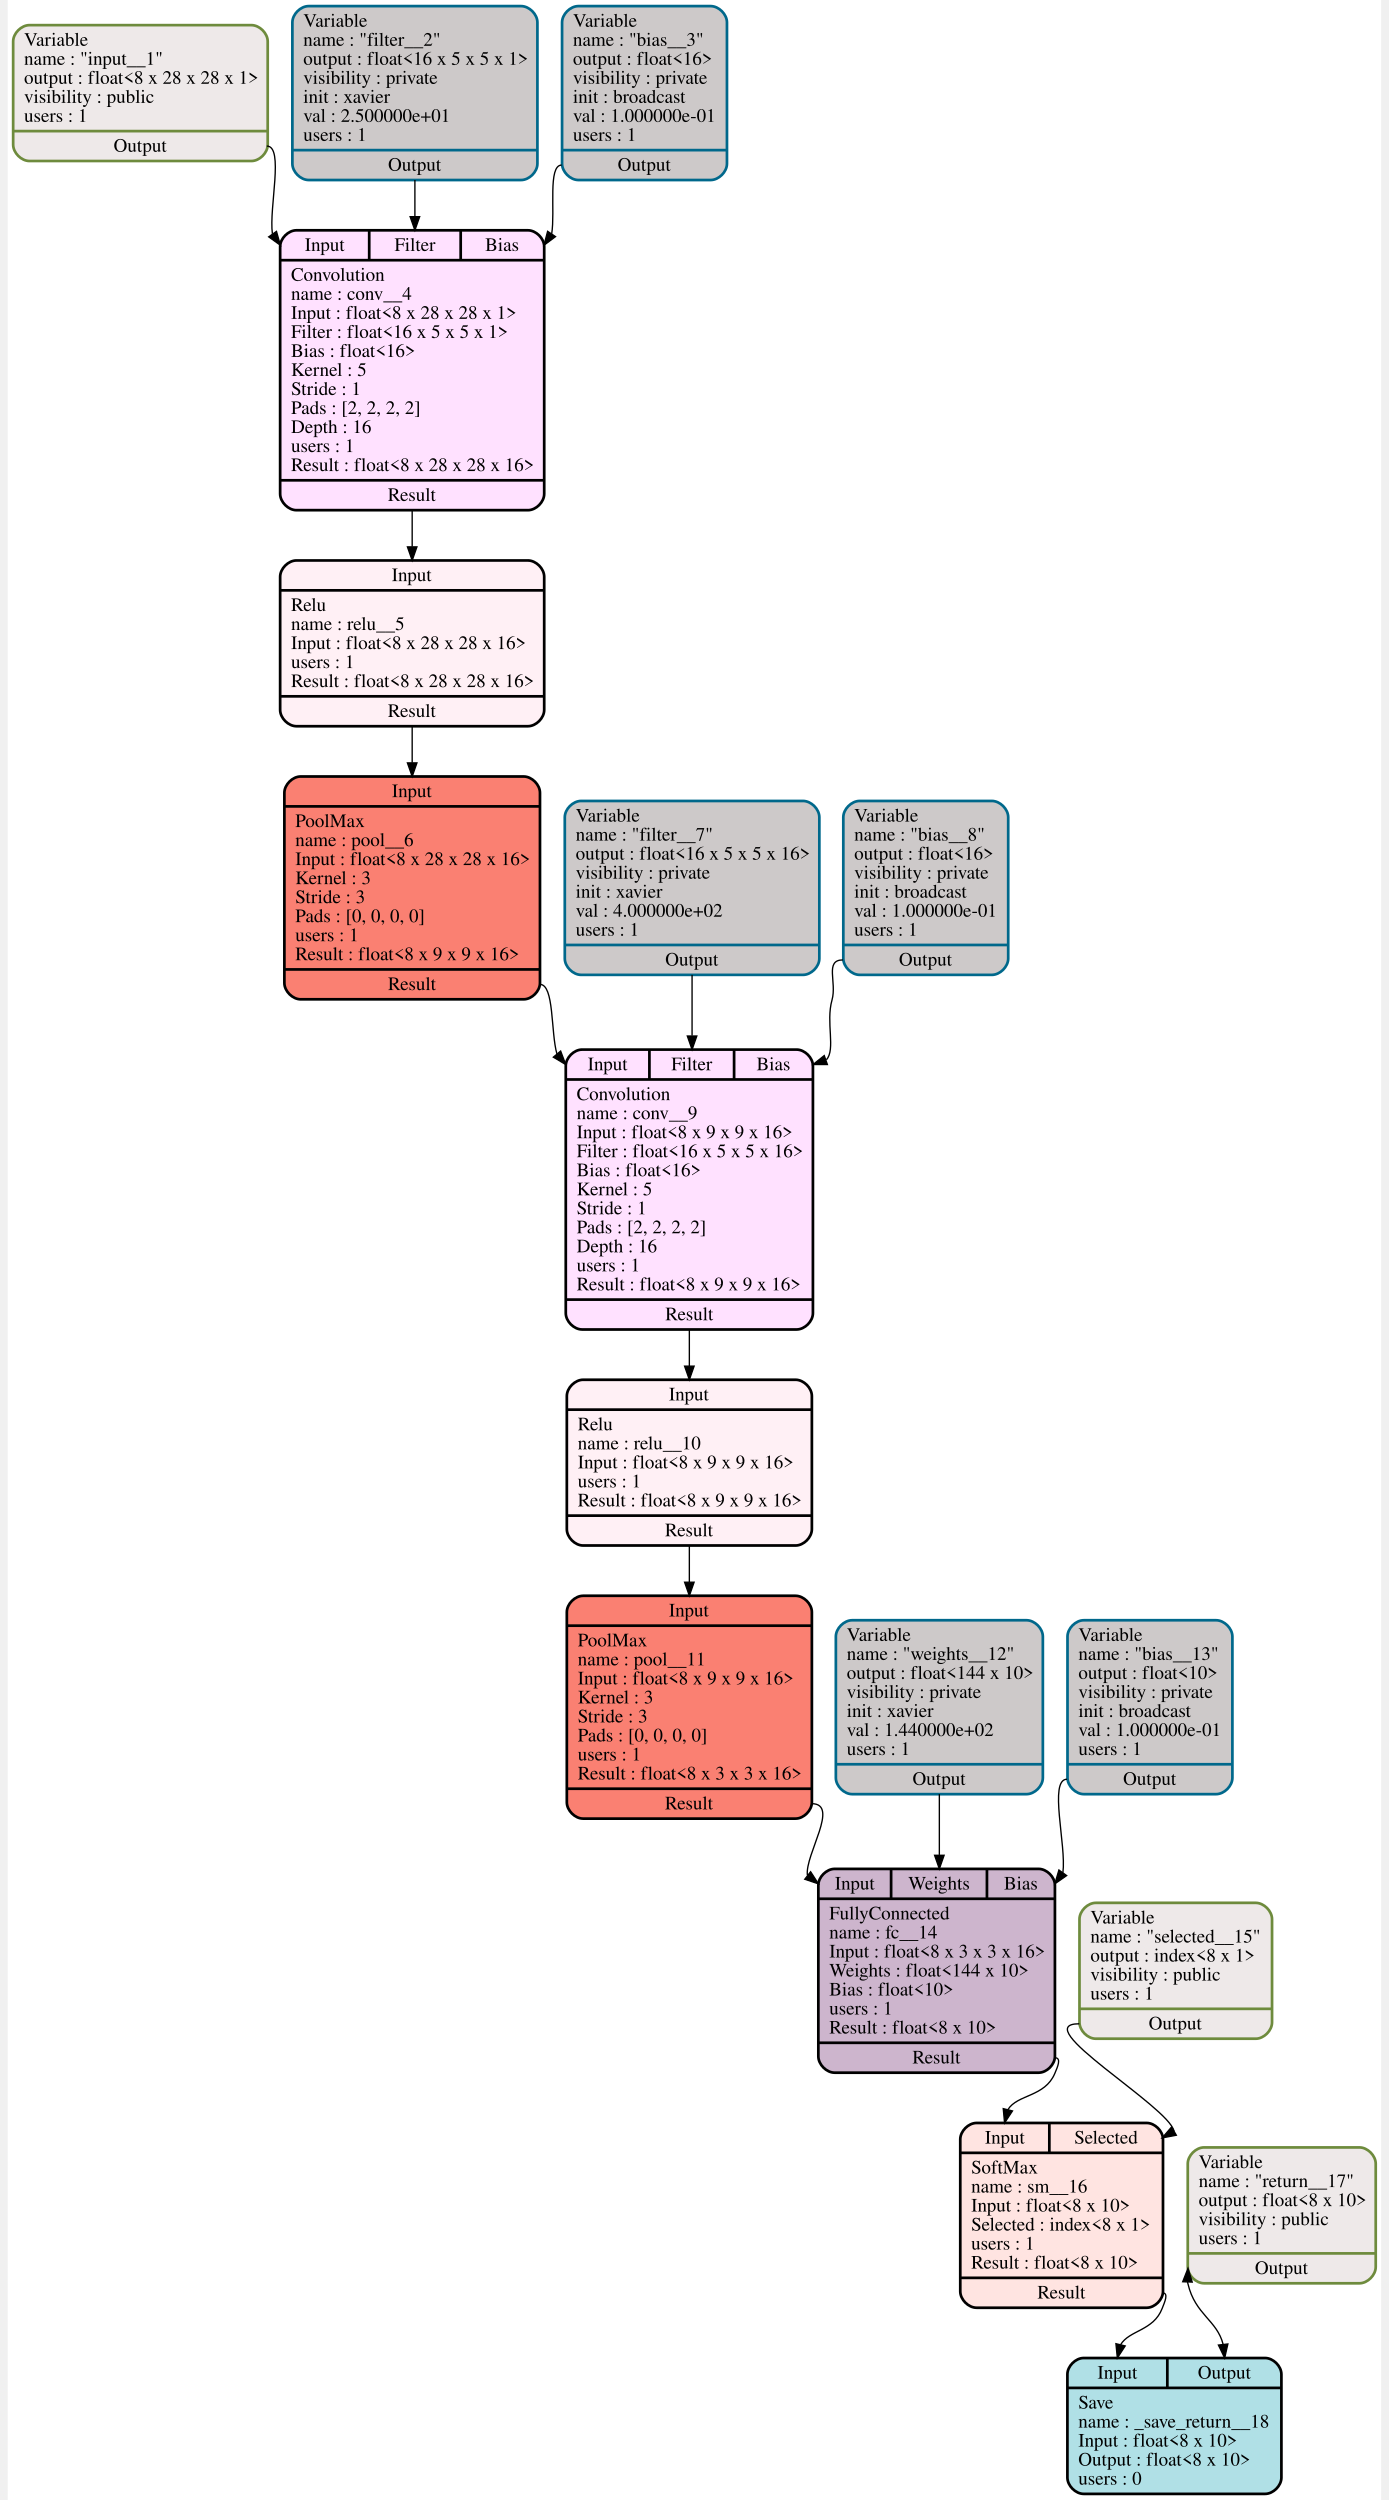
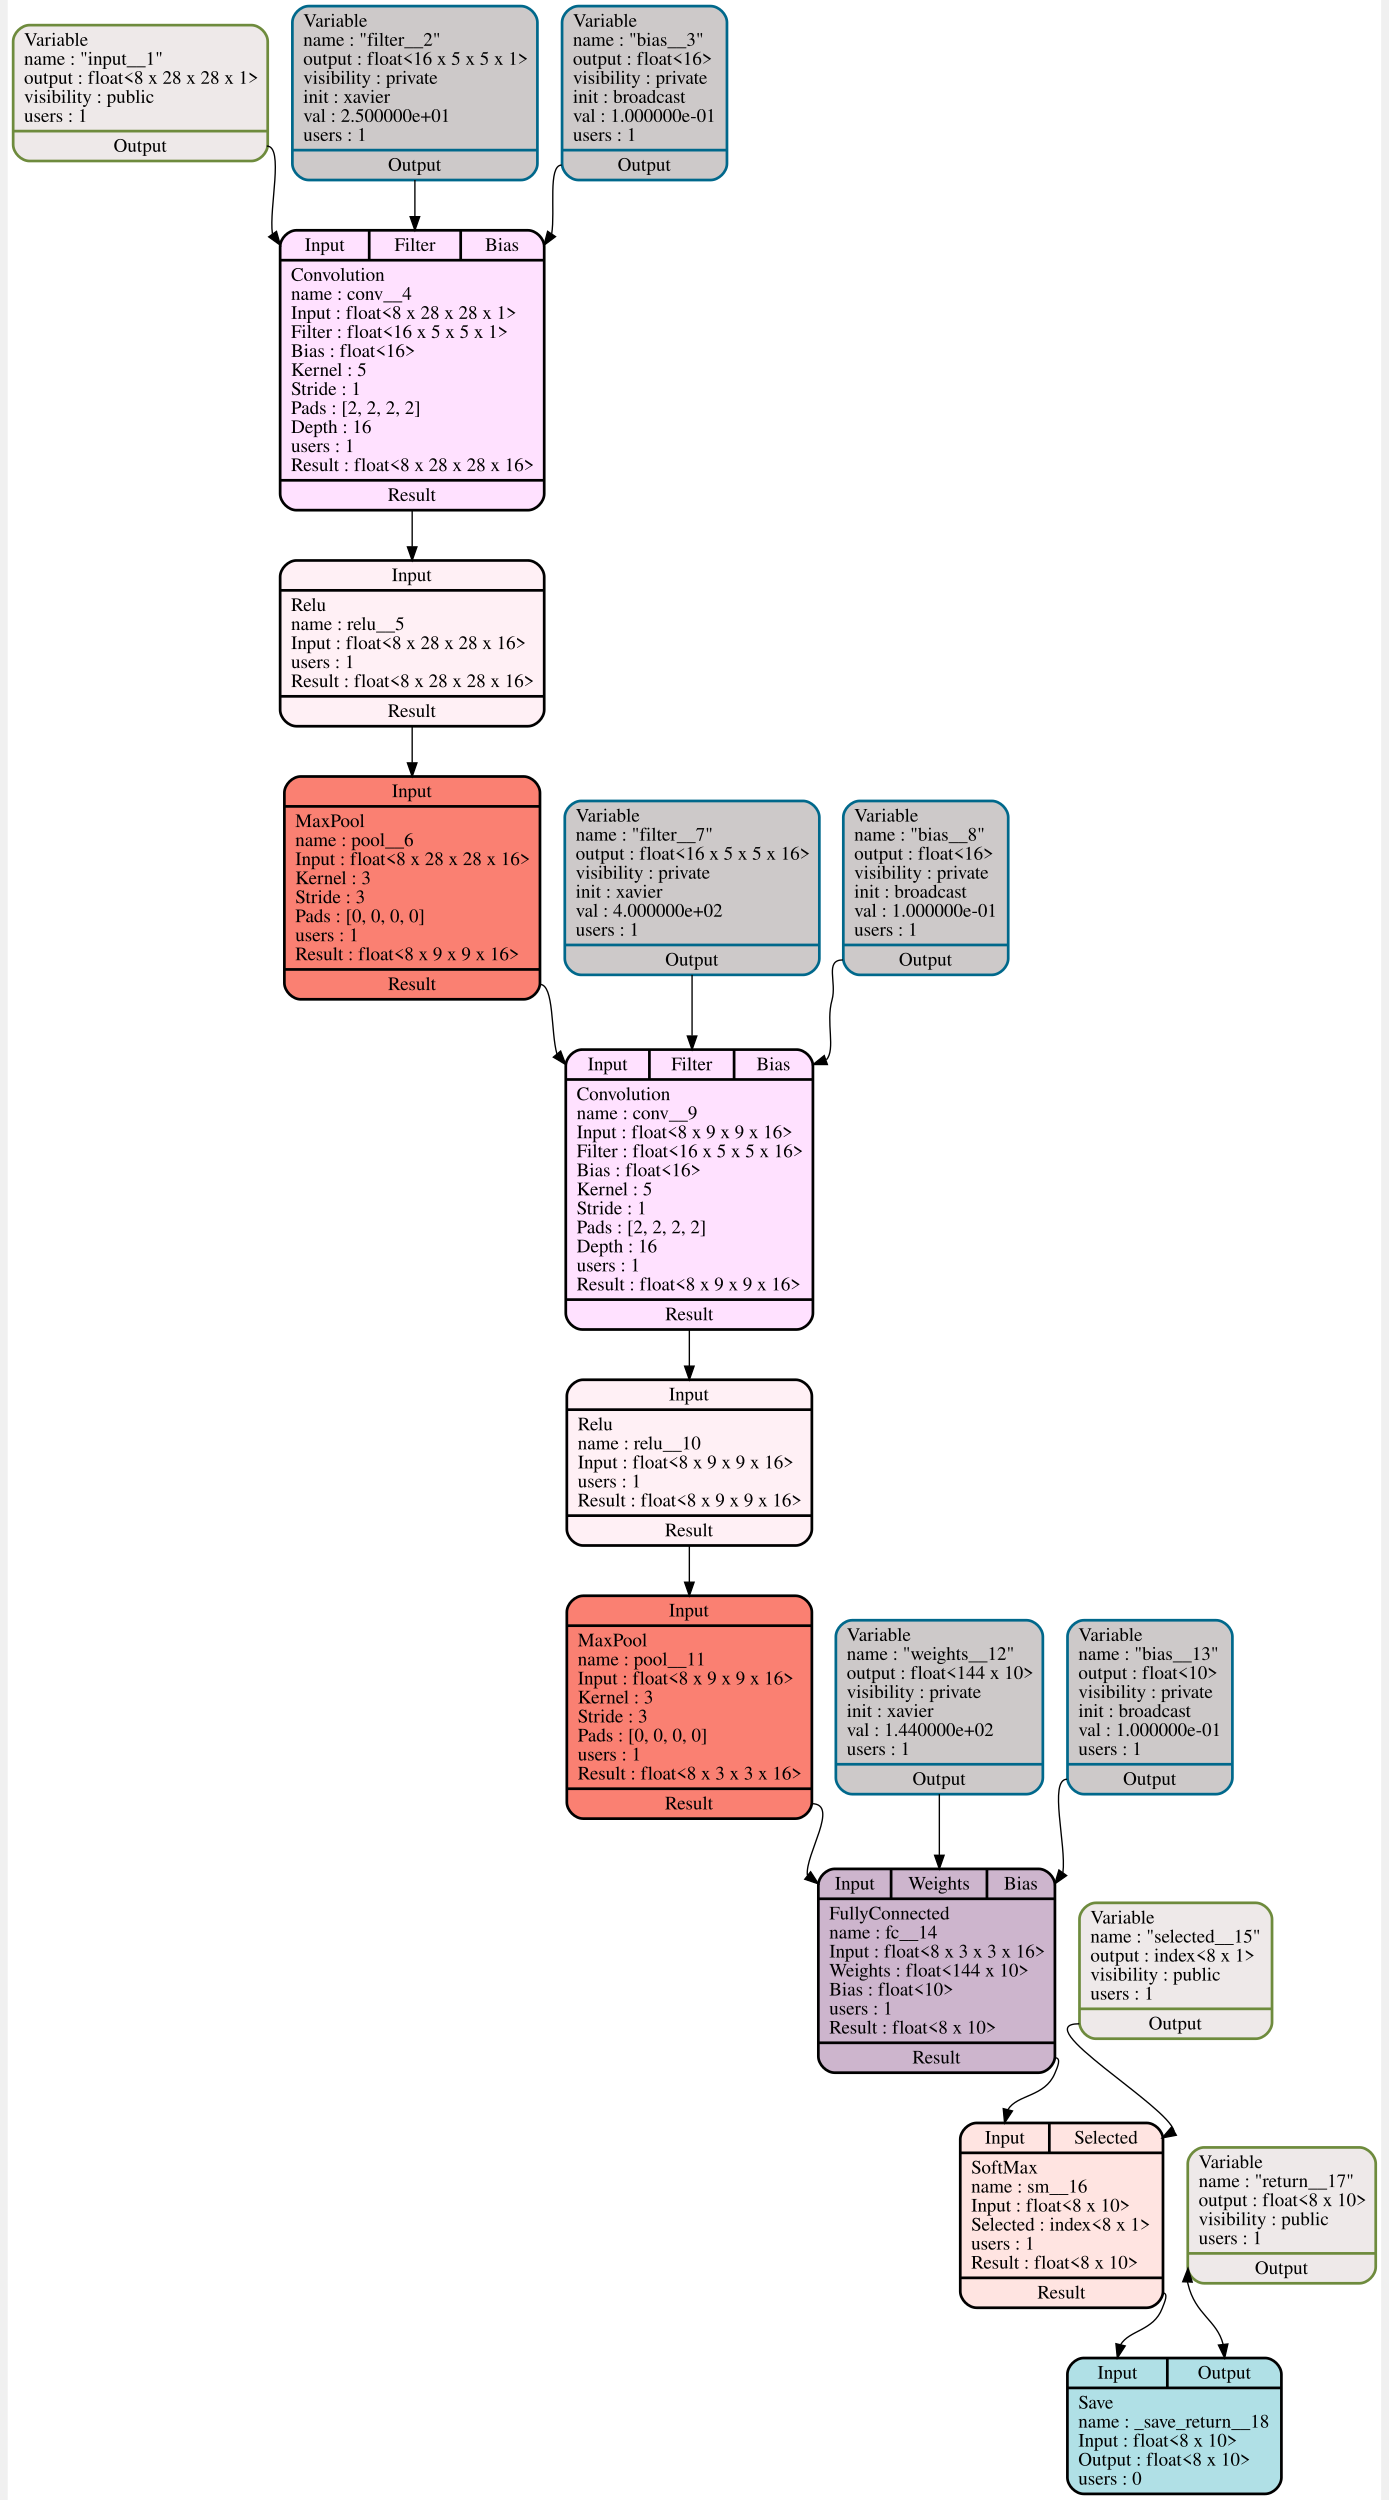
<svg xmlns="http://www.w3.org/2000/svg" width="500pt" height="900pt" viewBox="0.00 0.00 1010.85 1840.00">
  <g id="graph0" class="graph" transform="scale(1 1) rotate(0) translate(4 1836)">
    <polygon fill="#ffffff" stroke="transparent" points="-4,4 -4,-1836 1006.85,-1836 1006.85,4 -4,4" />
    <g id="node1" class="node">
      <path fill="#cdc9c9" stroke="#00688b" stroke-width="2" d="M787.99,-515.5C787.99,-515.5 885.359,-515.5 885.359,-515.5 891.359,-515.5 897.359,-521.5 897.359,-527.5 897.359,-527.5 897.359,-631.5 897.359,-631.5 897.359,-637.5 891.359,-643.5 885.359,-643.5 885.359,-643.5 787.99,-643.5 787.99,-643.5 781.99,-643.5 775.99,-637.5 775.99,-631.5 775.99,-631.5 775.99,-527.5 775.99,-527.5 775.99,-521.5 781.99,-515.5 787.99,-515.5" />
      <text text-anchor="start" x="783.99" y="-628.3" font-family="Times,serif" font-size="14.00" fill="#000000">Variable</text>
      <text text-anchor="start" x="783.99" y="-614.3" font-family="Times,serif" font-size="14.00" fill="#000000">name : "bias__13"</text>
      <text text-anchor="start" x="783.99" y="-600.3" font-family="Times,serif" font-size="14.00" fill="#000000">output : float&lt;10&gt;</text>
      <text text-anchor="start" x="783.99" y="-586.3" font-family="Times,serif" font-size="14.00" fill="#000000">visibility : private</text>
      <text text-anchor="start" x="783.99" y="-572.3" font-family="Times,serif" font-size="14.00" fill="#000000">init : broadcast</text>
      <text text-anchor="start" x="783.99" y="-558.3" font-family="Times,serif" font-size="14.00" fill="#000000">val : 1.000000e-01</text>
      <text text-anchor="start" x="783.99" y="-544.3" font-family="Times,serif" font-size="14.00" fill="#000000">users : 1</text>
      <polyline fill="none" stroke="#00688b" stroke-width="2" points="775.99,-537.5 897.359,-537.5 " />
      <text text-anchor="middle" x="836.435" y="-522.3" font-family="Times,serif" font-size="14.00" fill="#000000">Output</text>
    </g>
    <g id="node4" class="node">
      <path fill="#cdb5cd" stroke="#000000" stroke-width="2" d="M604.614,-310.5C604.614,-310.5 754.736,-310.5 754.736,-310.5 760.736,-310.5 766.736,-316.5 766.736,-322.5 766.736,-322.5 766.736,-448.5 766.736,-448.5 766.736,-454.5 760.736,-460.5 754.736,-460.5 754.736,-460.5 604.614,-460.5 604.614,-460.5 598.614,-460.5 592.614,-454.5 592.614,-448.5 592.614,-448.5 592.614,-322.5 592.614,-322.5 592.614,-316.5 598.614,-310.5 604.614,-310.5" />
      <text text-anchor="middle" x="619.39" y="-445.3" font-family="Times,serif" font-size="14.00" fill="#000000">Input</text>
      <polyline fill="none" stroke="#000000" stroke-width="2" points="646.165,-438.5 646.165,-460.5 " />
      <text text-anchor="middle" x="681.436" y="-445.3" font-family="Times,serif" font-size="14.00" fill="#000000">Weights</text>
      <polyline fill="none" stroke="#000000" stroke-width="2" points="716.707,-438.5 716.707,-460.5 " />
      <text text-anchor="middle" x="741.651" y="-445.3" font-family="Times,serif" font-size="14.00" fill="#000000">Bias</text>
      <polyline fill="none" stroke="#000000" stroke-width="2" points="592.614,-438.5 766.736,-438.5 " />
      <text text-anchor="start" x="600.614" y="-423.3" font-family="Times,serif" font-size="14.00" fill="#000000">FullyConnected</text>
      <text text-anchor="start" x="600.614" y="-409.3" font-family="Times,serif" font-size="14.00" fill="#000000">name : fc__14</text>
      <text text-anchor="start" x="600.614" y="-395.3" font-family="Times,serif" font-size="14.00" fill="#000000">Input : float&lt;8 x 3 x 3 x 16&gt;</text>
      <text text-anchor="start" x="600.614" y="-381.3" font-family="Times,serif" font-size="14.00" fill="#000000">Weights : float&lt;144 x 10&gt;</text>
      <text text-anchor="start" x="600.614" y="-367.3" font-family="Times,serif" font-size="14.00" fill="#000000">Bias : float&lt;10&gt;</text>
      <text text-anchor="start" x="600.614" y="-353.3" font-family="Times,serif" font-size="14.00" fill="#000000">users : 1</text>
      <text text-anchor="start" x="600.614" y="-339.3" font-family="Times,serif" font-size="14.00" fill="#000000">Result : float&lt;8 x 10&gt;</text>
      <polyline fill="none" stroke="#000000" stroke-width="2" points="592.614,-332.5 766.736,-332.5 " />
      <text text-anchor="middle" x="679.503" y="-317.3" font-family="Times,serif" font-size="14.00" fill="#000000">Result</text>
    </g>
    <g id="edge3" class="edge">
      <path fill="none" stroke="#000000" d="M775.675,-526.5C761.947,-526.5 775.322,-477.604 772.605,-457.74" />
      <polygon fill="#000000" stroke="#000000" points="775.357,-455.572 766.675,-449.5 769.675,-459.661 775.357,-455.572" />
    </g>
    <g id="node2" class="node">
      <path fill="#cdc9c9" stroke="#00688b" stroke-width="2" d="M617.5,-515.5C617.5,-515.5 745.85,-515.5 745.85,-515.5 751.85,-515.5 757.85,-521.5 757.85,-527.5 757.85,-527.5 757.85,-631.5 757.85,-631.5 757.85,-637.5 751.85,-643.5 745.85,-643.5 745.85,-643.5 617.5,-643.5 617.5,-643.5 611.5,-643.5 605.5,-637.5 605.5,-631.5 605.5,-631.5 605.5,-527.5 605.5,-527.5 605.5,-521.5 611.5,-515.5 617.5,-515.5" />
      <text text-anchor="start" x="613.5" y="-628.3" font-family="Times,serif" font-size="14.00" fill="#000000">Variable</text>
      <text text-anchor="start" x="613.5" y="-614.3" font-family="Times,serif" font-size="14.00" fill="#000000">name : "weights__12"</text>
      <text text-anchor="start" x="613.5" y="-600.3" font-family="Times,serif" font-size="14.00" fill="#000000">output : float&lt;144 x 10&gt;</text>
      <text text-anchor="start" x="613.5" y="-586.3" font-family="Times,serif" font-size="14.00" fill="#000000">visibility : private</text>
      <text text-anchor="start" x="613.5" y="-572.3" font-family="Times,serif" font-size="14.00" fill="#000000">init : xavier</text>
      <text text-anchor="start" x="613.5" y="-558.3" font-family="Times,serif" font-size="14.00" fill="#000000">val : 1.440000e+02</text>
      <text text-anchor="start" x="613.5" y="-544.3" font-family="Times,serif" font-size="14.00" fill="#000000">users : 1</text>
      <polyline fill="none" stroke="#00688b" stroke-width="2" points="605.5,-537.5 757.85,-537.5 " />
      <text text-anchor="middle" x="681.445" y="-522.3" font-family="Times,serif" font-size="14.00" fill="#000000">Output</text>
    </g>
    <g id="edge4" class="edge">
      <path fill="none" stroke="#000000" d="M681.675,-515.5C681.675,-494.875 681.675,-487.302 681.675,-470.755" />
      <polygon fill="#000000" stroke="#000000" points="685.175,-470.5 681.675,-460.5 678.175,-470.5 685.175,-470.5" />
    </g>
    <g id="node3" class="node">
      <path fill="#b0e0e6" stroke="#000000" stroke-width="2" d="M787.919,-.5C787.919,-.5 921.43,-.5 921.43,-.5 927.43,-.5 933.43,-6.5 933.43,-12.5 933.43,-12.5 933.43,-88.5 933.43,-88.5 933.43,-94.5 927.43,-100.5 921.43,-100.5 921.43,-100.5 787.919,-100.5 787.919,-100.5 781.919,-100.5 775.919,-94.5 775.919,-88.5 775.919,-88.5 775.919,-12.5 775.919,-12.5 775.919,-6.5 781.919,-.5 787.919,-.5" />
      <text text-anchor="middle" x="812.695" y="-85.3" font-family="Times,serif" font-size="14.00" fill="#000000">Input</text>
      <polyline fill="none" stroke="#000000" stroke-width="2" points="849.471,-78.5 849.471,-100.5 " />
      <text text-anchor="middle" x="891.416" y="-85.3" font-family="Times,serif" font-size="14.00" fill="#000000">Output</text>
      <polyline fill="none" stroke="#000000" stroke-width="2" points="775.919,-78.5 933.43,-78.5 " />
      <text text-anchor="start" x="783.919" y="-63.3" font-family="Times,serif" font-size="14.00" fill="#000000">Save</text>
      <text text-anchor="start" x="783.919" y="-49.3" font-family="Times,serif" font-size="14.00" fill="#000000">name : _save_return__18</text>
      <text text-anchor="start" x="783.919" y="-35.3" font-family="Times,serif" font-size="14.00" fill="#000000">Input : float&lt;8 x 10&gt;</text>
      <text text-anchor="start" x="783.919" y="-21.3" font-family="Times,serif" font-size="14.00" fill="#000000">Output : float&lt;8 x 10&gt;</text>
      <text text-anchor="start" x="783.919" y="-7.3" font-family="Times,serif" font-size="14.00" fill="#000000">users : 0</text>
    </g>
    <g id="node13" class="node">
      <path fill="#ffe4e1" stroke="#000000" stroke-width="2" d="M709.072,-137.5C709.072,-137.5 834.277,-137.5 834.277,-137.5 840.277,-137.5 846.277,-143.5 846.277,-149.5 846.277,-149.5 846.277,-261.5 846.277,-261.5 846.277,-267.5 840.277,-273.5 834.277,-273.5 834.277,-273.5 709.072,-273.5 709.072,-273.5 703.072,-273.5 697.072,-267.5 697.072,-261.5 697.072,-261.5 697.072,-149.5 697.072,-149.5 697.072,-143.5 703.072,-137.5 709.072,-137.5" />
      <text text-anchor="middle" x="729.848" y="-258.3" font-family="Times,serif" font-size="14.00" fill="#000000">Input</text>
      <polyline fill="none" stroke="#000000" stroke-width="2" points="762.624,-251.5 762.624,-273.5 " />
      <text text-anchor="middle" x="804.335" y="-258.3" font-family="Times,serif" font-size="14.00" fill="#000000">Selected</text>
      <polyline fill="none" stroke="#000000" stroke-width="2" points="697.072,-251.5 846.277,-251.5 " />
      <text text-anchor="start" x="705.072" y="-236.3" font-family="Times,serif" font-size="14.00" fill="#000000">SoftMax</text>
      <text text-anchor="start" x="705.072" y="-222.3" font-family="Times,serif" font-size="14.00" fill="#000000">name : sm__16</text>
      <text text-anchor="start" x="705.072" y="-208.3" font-family="Times,serif" font-size="14.00" fill="#000000">Input : float&lt;8 x 10&gt;</text>
      <text text-anchor="start" x="705.072" y="-194.3" font-family="Times,serif" font-size="14.00" fill="#000000">Selected : index&lt;8 x 1&gt;</text>
      <text text-anchor="start" x="705.072" y="-180.3" font-family="Times,serif" font-size="14.00" fill="#000000">users : 1</text>
      <text text-anchor="start" x="705.072" y="-166.3" font-family="Times,serif" font-size="14.00" fill="#000000">Result : float&lt;8 x 10&gt;</text>
      <polyline fill="none" stroke="#000000" stroke-width="2" points="697.072,-159.5 846.277,-159.5 " />
      <text text-anchor="middle" x="771.462" y="-144.3" font-family="Times,serif" font-size="14.00" fill="#000000">Result</text>
    </g>
    <g id="edge16" class="edge">
      <path fill="none" stroke="#000000" d="M766.675,-321.5C771.786,-321.5 768.647,-314.715 766.675,-310 759.364,-292.519 739.15,-294.7 732.121,-283.298" />
      <polygon fill="#000000" stroke="#000000" points="735.493,-282.354 729.675,-273.5 728.702,-284.05 735.493,-282.354" />
    </g>
    <g id="node5" class="node">
      <path fill="#eee9e9" stroke="#6e8b3d" stroke-width="2" d="M876.5,-155.5C876.5,-155.5 990.85,-155.5 990.85,-155.5 996.85,-155.5 1002.85,-161.5 1002.85,-167.5 1002.85,-167.5 1002.85,-243.5 1002.85,-243.5 1002.85,-249.5 996.85,-255.5 990.85,-255.5 990.85,-255.5 876.5,-255.5 876.5,-255.5 870.5,-255.5 864.5,-249.5 864.5,-243.5 864.5,-243.5 864.5,-167.5 864.5,-167.5 864.5,-161.5 870.5,-155.5 876.5,-155.5" />
      <text text-anchor="start" x="872.5" y="-240.3" font-family="Times,serif" font-size="14.00" fill="#000000">Variable</text>
      <text text-anchor="start" x="872.5" y="-226.3" font-family="Times,serif" font-size="14.00" fill="#000000">name : "return__17"</text>
      <text text-anchor="start" x="872.5" y="-212.3" font-family="Times,serif" font-size="14.00" fill="#000000">output : float&lt;8 x 10&gt;</text>
      <text text-anchor="start" x="872.5" y="-198.3" font-family="Times,serif" font-size="14.00" fill="#000000">visibility : public</text>
      <text text-anchor="start" x="872.5" y="-184.3" font-family="Times,serif" font-size="14.00" fill="#000000">users : 1</text>
      <polyline fill="none" stroke="#6e8b3d" stroke-width="2" points="864.5,-177.5 1002.85,-177.5 " />
      <text text-anchor="middle" x="933.445" y="-162.3" font-family="Times,serif" font-size="14.00" fill="#000000">Output</text>
    </g>
    <g id="edge2" class="edge">
      <path fill="none" stroke="#000000" d="M864.284,-156.434C864.432,-155.947 864.566,-155.467 864.675,-155 869.971,-132.381 886.104,-128.352 890.537,-110.51" />
      <polygon fill="#000000" stroke="#000000" points="860.789,-156.643 864.675,-166.5 867.784,-156.372 860.789,-156.643" />
      <polygon fill="#000000" stroke="#000000" points="894.023,-110.831 891.675,-100.5 887.068,-110.041 894.023,-110.831" />
    </g>
    <g id="node6" class="node">
      <path fill="#eee9e9" stroke="#6e8b3d" stroke-width="2" d="M12,-1717.5C12,-1717.5 175.35,-1717.5 175.35,-1717.5 181.35,-1717.5 187.35,-1723.5 187.35,-1729.5 187.35,-1729.5 187.35,-1805.5 187.35,-1805.5 187.35,-1811.5 181.35,-1817.5 175.35,-1817.5 175.35,-1817.5 12,-1817.5 12,-1817.5 6,-1817.5 0,-1811.5 0,-1805.5 0,-1805.5 0,-1729.5 0,-1729.5 0,-1723.5 6,-1717.5 12,-1717.5" />
      <text text-anchor="start" x="8" y="-1802.3" font-family="Times,serif" font-size="14.00" fill="#000000">Variable</text>
      <text text-anchor="start" x="8" y="-1788.3" font-family="Times,serif" font-size="14.00" fill="#000000">name : "input__1"</text>
      <text text-anchor="start" x="8" y="-1774.3" font-family="Times,serif" font-size="14.00" fill="#000000">output : float&lt;8 x 28 x 28 x 1&gt;</text>
      <text text-anchor="start" x="8" y="-1760.3" font-family="Times,serif" font-size="14.00" fill="#000000">visibility : public</text>
      <text text-anchor="start" x="8" y="-1746.3" font-family="Times,serif" font-size="14.00" fill="#000000">users : 1</text>
      <polyline fill="none" stroke="#6e8b3d" stroke-width="2" points="0,-1739.5 187.35,-1739.5 " />
      <text text-anchor="middle" x="93.445" y="-1724.3" font-family="Times,serif" font-size="14.00" fill="#000000">Output</text>
    </g>
    <g id="node18" class="node">
      <path fill="#ffe1ff" stroke="#000000" stroke-width="2" d="M208.5,-1460.5C208.5,-1460.5 378.85,-1460.5 378.85,-1460.5 384.85,-1460.5 390.85,-1466.5 390.85,-1472.5 390.85,-1472.5 390.85,-1654.5 390.85,-1654.5 390.85,-1660.5 384.85,-1666.5 378.85,-1666.5 378.85,-1666.5 208.5,-1666.5 208.5,-1666.5 202.5,-1666.5 196.5,-1660.5 196.5,-1654.5 196.5,-1654.5 196.5,-1472.5 196.5,-1472.5 196.5,-1466.5 202.5,-1460.5 208.5,-1460.5" />
      <text text-anchor="middle" x="229.276" y="-1651.3" font-family="Times,serif" font-size="14.00" fill="#000000">Input</text>
      <polyline fill="none" stroke="#000000" stroke-width="2" points="262.052,-1644.5 262.052,-1666.5 " />
      <text text-anchor="middle" x="295.717" y="-1651.3" font-family="Times,serif" font-size="14.00" fill="#000000">Filter</text>
      <polyline fill="none" stroke="#000000" stroke-width="2" points="329.383,-1644.5 329.383,-1666.5 " />
      <text text-anchor="middle" x="359.828" y="-1651.3" font-family="Times,serif" font-size="14.00" fill="#000000">Bias</text>
      <polyline fill="none" stroke="#000000" stroke-width="2" points="196.5,-1644.5 390.85,-1644.5 " />
      <text text-anchor="start" x="204.5" y="-1629.3" font-family="Times,serif" font-size="14.00" fill="#000000">Convolution</text>
      <text text-anchor="start" x="204.5" y="-1615.3" font-family="Times,serif" font-size="14.00" fill="#000000">name : conv__4</text>
      <text text-anchor="start" x="204.5" y="-1601.3" font-family="Times,serif" font-size="14.00" fill="#000000">Input : float&lt;8 x 28 x 28 x 1&gt;</text>
      <text text-anchor="start" x="204.5" y="-1587.3" font-family="Times,serif" font-size="14.00" fill="#000000">Filter : float&lt;16 x 5 x 5 x 1&gt;</text>
      <text text-anchor="start" x="204.5" y="-1573.3" font-family="Times,serif" font-size="14.00" fill="#000000">Bias : float&lt;16&gt;</text>
      <text text-anchor="start" x="204.5" y="-1559.3" font-family="Times,serif" font-size="14.00" fill="#000000">Kernel : 5</text>
      <text text-anchor="start" x="204.5" y="-1545.3" font-family="Times,serif" font-size="14.00" fill="#000000">Stride : 1</text>
      <text text-anchor="start" x="204.5" y="-1531.3" font-family="Times,serif" font-size="14.00" fill="#000000">Pads : [2, 2, 2, 2]</text>
      <text text-anchor="start" x="204.5" y="-1517.3" font-family="Times,serif" font-size="14.00" fill="#000000">Depth : 16</text>
      <text text-anchor="start" x="204.5" y="-1503.3" font-family="Times,serif" font-size="14.00" fill="#000000">users : 1</text>
      <text text-anchor="start" x="204.5" y="-1489.3" font-family="Times,serif" font-size="14.00" fill="#000000">Result : float&lt;8 x 28 x 28 x 16&gt;</text>
      <polyline fill="none" stroke="#000000" stroke-width="2" points="196.5,-1482.5 390.85,-1482.5 " />
      <text text-anchor="middle" x="293.39" y="-1467.3" font-family="Times,serif" font-size="14.00" fill="#000000">Result</text>
    </g>
    <g id="edge12" class="edge">
      <path fill="none" stroke="#000000" d="M186.675,-1728.5C199.595,-1728.5 188.157,-1683.049 190.801,-1663.874" />
      <polygon fill="#000000" stroke="#000000" points="193.798,-1665.697 196.675,-1655.5 188.067,-1661.677 193.798,-1665.697" />
    </g>
    <g id="node7" class="node">
      <path fill="#fa8072" stroke="#000000" stroke-width="2" d="M419.5,-497.5C419.5,-497.5 575.85,-497.5 575.85,-497.5 581.85,-497.5 587.85,-503.5 587.85,-509.5 587.85,-509.5 587.85,-649.5 587.85,-649.5 587.85,-655.5 581.85,-661.5 575.85,-661.5 575.85,-661.5 419.5,-661.5 419.5,-661.5 413.5,-661.5 407.5,-655.5 407.5,-649.5 407.5,-649.5 407.5,-509.5 407.5,-509.5 407.5,-503.5 413.5,-497.5 419.5,-497.5" />
      <text text-anchor="middle" x="497.276" y="-646.3" font-family="Times,serif" font-size="14.00" fill="#000000">Input</text>
      <polyline fill="none" stroke="#000000" stroke-width="2" points="407.5,-639.5 587.85,-639.5 " />
-       <text text-anchor="start" x="415.5" y="-624.3" font-family="Times,serif" font-size="14.00" fill="#000000">PoolMax</text>
+       <text text-anchor="start" x="415.5" y="-624.3" font-family="Times,serif" font-size="14.00" fill="#000000">MaxPool</text>
      <text text-anchor="start" x="415.5" y="-610.3" font-family="Times,serif" font-size="14.00" fill="#000000">name : pool__11</text>
      <text text-anchor="start" x="415.5" y="-596.3" font-family="Times,serif" font-size="14.00" fill="#000000">Input : float&lt;8 x 9 x 9 x 16&gt;</text>
      <text text-anchor="start" x="415.5" y="-582.3" font-family="Times,serif" font-size="14.00" fill="#000000">Kernel : 3</text>
      <text text-anchor="start" x="415.5" y="-568.3" font-family="Times,serif" font-size="14.00" fill="#000000">Stride : 3</text>
      <text text-anchor="start" x="415.5" y="-554.3" font-family="Times,serif" font-size="14.00" fill="#000000">Pads : [0, 0, 0, 0]</text>
      <text text-anchor="start" x="415.5" y="-540.3" font-family="Times,serif" font-size="14.00" fill="#000000">users : 1</text>
      <text text-anchor="start" x="415.5" y="-526.3" font-family="Times,serif" font-size="14.00" fill="#000000">Result : float&lt;8 x 3 x 3 x 16&gt;</text>
      <polyline fill="none" stroke="#000000" stroke-width="2" points="407.5,-519.5 587.85,-519.5 " />
      <text text-anchor="middle" x="497.39" y="-504.3" font-family="Times,serif" font-size="14.00" fill="#000000">Result</text>
    </g>
    <g id="edge6" class="edge">
      <path fill="none" stroke="#000000" d="M587.675,-508.5C608.645,-508.5 582.658,-471.034 584.552,-455.814" />
      <polygon fill="#000000" stroke="#000000" points="586.928,-458.401 592.675,-449.5 582.631,-452.874 586.928,-458.401" />
    </g>
    <g id="node8" class="node">
      <path fill="#cdc9c9" stroke="#00688b" stroke-width="2" d="M418,-1118.5C418,-1118.5 581.35,-1118.5 581.35,-1118.5 587.35,-1118.5 593.35,-1124.5 593.35,-1130.5 593.35,-1130.5 593.35,-1234.5 593.35,-1234.5 593.35,-1240.5 587.35,-1246.5 581.35,-1246.5 581.35,-1246.5 418,-1246.5 418,-1246.5 412,-1246.5 406,-1240.5 406,-1234.5 406,-1234.5 406,-1130.5 406,-1130.5 406,-1124.5 412,-1118.5 418,-1118.5" />
      <text text-anchor="start" x="414" y="-1231.3" font-family="Times,serif" font-size="14.00" fill="#000000">Variable</text>
      <text text-anchor="start" x="414" y="-1217.3" font-family="Times,serif" font-size="14.00" fill="#000000">name : "filter__7"</text>
      <text text-anchor="start" x="414" y="-1203.3" font-family="Times,serif" font-size="14.00" fill="#000000">output : float&lt;16 x 5 x 5 x 16&gt;</text>
      <text text-anchor="start" x="414" y="-1189.3" font-family="Times,serif" font-size="14.00" fill="#000000">visibility : private</text>
      <text text-anchor="start" x="414" y="-1175.3" font-family="Times,serif" font-size="14.00" fill="#000000">init : xavier</text>
      <text text-anchor="start" x="414" y="-1161.3" font-family="Times,serif" font-size="14.00" fill="#000000">val : 4.000000e+02</text>
      <text text-anchor="start" x="414" y="-1147.3" font-family="Times,serif" font-size="14.00" fill="#000000">users : 1</text>
      <polyline fill="none" stroke="#00688b" stroke-width="2" points="406,-1140.5 593.35,-1140.5 " />
      <text text-anchor="middle" x="499.445" y="-1125.3" font-family="Times,serif" font-size="14.00" fill="#000000">Output</text>
    </g>
    <g id="node9" class="node">
      <path fill="#ffe1ff" stroke="#000000" stroke-width="2" d="M418.724,-857.5C418.724,-857.5 576.625,-857.5 576.625,-857.5 582.625,-857.5 588.625,-863.5 588.625,-869.5 588.625,-869.5 588.625,-1051.5 588.625,-1051.5 588.625,-1057.5 582.625,-1063.5 576.625,-1063.5 576.625,-1063.5 418.724,-1063.5 418.724,-1063.5 412.724,-1063.5 406.724,-1057.5 406.724,-1051.5 406.724,-1051.5 406.724,-869.5 406.724,-869.5 406.724,-863.5 412.724,-857.5 418.724,-857.5" />
      <text text-anchor="middle" x="437.5" y="-1048.3" font-family="Times,serif" font-size="14.00" fill="#000000">Input</text>
      <polyline fill="none" stroke="#000000" stroke-width="2" points="468.276,-1041.5 468.276,-1063.5 " />
      <text text-anchor="middle" x="499.441" y="-1048.3" font-family="Times,serif" font-size="14.00" fill="#000000">Filter</text>
      <polyline fill="none" stroke="#000000" stroke-width="2" points="530.607,-1041.5 530.607,-1063.5 " />
      <text text-anchor="middle" x="559.552" y="-1048.3" font-family="Times,serif" font-size="14.00" fill="#000000">Bias</text>
      <polyline fill="none" stroke="#000000" stroke-width="2" points="406.724,-1041.5 588.625,-1041.5 " />
      <text text-anchor="start" x="414.724" y="-1026.3" font-family="Times,serif" font-size="14.00" fill="#000000">Convolution</text>
      <text text-anchor="start" x="414.724" y="-1012.3" font-family="Times,serif" font-size="14.00" fill="#000000">name : conv__9</text>
      <text text-anchor="start" x="414.724" y="-998.3" font-family="Times,serif" font-size="14.00" fill="#000000">Input : float&lt;8 x 9 x 9 x 16&gt;</text>
      <text text-anchor="start" x="414.724" y="-984.3" font-family="Times,serif" font-size="14.00" fill="#000000">Filter : float&lt;16 x 5 x 5 x 16&gt;</text>
      <text text-anchor="start" x="414.724" y="-970.3" font-family="Times,serif" font-size="14.00" fill="#000000">Bias : float&lt;16&gt;</text>
      <text text-anchor="start" x="414.724" y="-956.3" font-family="Times,serif" font-size="14.00" fill="#000000">Kernel : 5</text>
      <text text-anchor="start" x="414.724" y="-942.3" font-family="Times,serif" font-size="14.00" fill="#000000">Stride : 1</text>
      <text text-anchor="start" x="414.724" y="-928.3" font-family="Times,serif" font-size="14.00" fill="#000000">Pads : [2, 2, 2, 2]</text>
      <text text-anchor="start" x="414.724" y="-914.3" font-family="Times,serif" font-size="14.00" fill="#000000">Depth : 16</text>
      <text text-anchor="start" x="414.724" y="-900.3" font-family="Times,serif" font-size="14.00" fill="#000000">users : 1</text>
      <text text-anchor="start" x="414.724" y="-886.3" font-family="Times,serif" font-size="14.00" fill="#000000">Result : float&lt;8 x 9 x 9 x 16&gt;</text>
      <polyline fill="none" stroke="#000000" stroke-width="2" points="406.724,-879.5 588.625,-879.5 " />
      <text text-anchor="middle" x="497.614" y="-864.3" font-family="Times,serif" font-size="14.00" fill="#000000">Result</text>
    </g>
    <g id="edge17" class="edge">
      <path fill="none" stroke="#000000" d="M499.675,-1118.5C499.675,-1097.875 499.675,-1090.302 499.675,-1073.755" />
      <polygon fill="#000000" stroke="#000000" points="503.175,-1073.5 499.675,-1063.5 496.175,-1073.5 503.175,-1073.5" />
    </g>
    <g id="node14" class="node">
      <path fill="#fff0f5" stroke="#000000" stroke-width="2" d="M419.5,-698.5C419.5,-698.5 575.85,-698.5 575.85,-698.5 581.85,-698.5 587.85,-704.5 587.85,-710.5 587.85,-710.5 587.85,-808.5 587.85,-808.5 587.85,-814.5 581.85,-820.5 575.85,-820.5 575.85,-820.5 419.5,-820.5 419.5,-820.5 413.5,-820.5 407.5,-814.5 407.5,-808.5 407.5,-808.5 407.5,-710.5 407.5,-710.5 407.5,-704.5 413.5,-698.5 419.5,-698.5" />
      <text text-anchor="middle" x="497.276" y="-805.3" font-family="Times,serif" font-size="14.00" fill="#000000">Input</text>
      <polyline fill="none" stroke="#000000" stroke-width="2" points="407.5,-798.5 587.85,-798.5 " />
      <text text-anchor="start" x="415.5" y="-783.3" font-family="Times,serif" font-size="14.00" fill="#000000">Relu</text>
      <text text-anchor="start" x="415.5" y="-769.3" font-family="Times,serif" font-size="14.00" fill="#000000">name : relu__10</text>
      <text text-anchor="start" x="415.5" y="-755.3" font-family="Times,serif" font-size="14.00" fill="#000000">Input : float&lt;8 x 9 x 9 x 16&gt;</text>
      <text text-anchor="start" x="415.5" y="-741.3" font-family="Times,serif" font-size="14.00" fill="#000000">users : 1</text>
      <text text-anchor="start" x="415.5" y="-727.3" font-family="Times,serif" font-size="14.00" fill="#000000">Result : float&lt;8 x 9 x 9 x 16&gt;</text>
      <polyline fill="none" stroke="#000000" stroke-width="2" points="407.5,-720.5 587.85,-720.5 " />
      <text text-anchor="middle" x="497.39" y="-705.3" font-family="Times,serif" font-size="14.00" fill="#000000">Result</text>
    </g>
    <g id="edge8" class="edge">
      <path fill="none" stroke="#000000" d="M497.675,-857.5C497.675,-845.038 497.675,-839.659 497.675,-830.628" />
      <polygon fill="#000000" stroke="#000000" points="501.175,-830.5 497.675,-820.5 494.175,-830.5 501.175,-830.5" />
    </g>
    <g id="node10" class="node">
      <path fill="#cdc9c9" stroke="#00688b" stroke-width="2" d="M415.99,-1703.5C415.99,-1703.5 513.359,-1703.5 513.359,-1703.5 519.359,-1703.5 525.359,-1709.5 525.359,-1715.5 525.359,-1715.5 525.359,-1819.5 525.359,-1819.5 525.359,-1825.5 519.359,-1831.5 513.359,-1831.5 513.359,-1831.5 415.99,-1831.5 415.99,-1831.5 409.99,-1831.5 403.99,-1825.5 403.99,-1819.5 403.99,-1819.5 403.99,-1715.5 403.99,-1715.5 403.99,-1709.5 409.99,-1703.5 415.99,-1703.5" />
      <text text-anchor="start" x="411.99" y="-1816.3" font-family="Times,serif" font-size="14.00" fill="#000000">Variable</text>
      <text text-anchor="start" x="411.99" y="-1802.3" font-family="Times,serif" font-size="14.00" fill="#000000">name : "bias__3"</text>
      <text text-anchor="start" x="411.99" y="-1788.3" font-family="Times,serif" font-size="14.00" fill="#000000">output : float&lt;16&gt;</text>
      <text text-anchor="start" x="411.99" y="-1774.3" font-family="Times,serif" font-size="14.00" fill="#000000">visibility : private</text>
      <text text-anchor="start" x="411.99" y="-1760.3" font-family="Times,serif" font-size="14.00" fill="#000000">init : broadcast</text>
      <text text-anchor="start" x="411.99" y="-1746.3" font-family="Times,serif" font-size="14.00" fill="#000000">val : 1.000000e-01</text>
      <text text-anchor="start" x="411.99" y="-1732.3" font-family="Times,serif" font-size="14.00" fill="#000000">users : 1</text>
      <polyline fill="none" stroke="#00688b" stroke-width="2" points="403.99,-1725.5 525.359,-1725.5 " />
      <text text-anchor="middle" x="464.435" y="-1710.3" font-family="Times,serif" font-size="14.00" fill="#000000">Output</text>
    </g>
    <g id="edge13" class="edge">
      <path fill="none" stroke="#000000" d="M403.675,-1714.5C393.448,-1714.5 399.048,-1680.267 396.364,-1663.953" />
      <polygon fill="#000000" stroke="#000000" points="399.162,-1661.842 390.675,-1655.5 393.355,-1665.75 399.162,-1661.842" />
    </g>
    <g id="node11" class="node">
      <path fill="#cdc9c9" stroke="#00688b" stroke-width="2" d="M217.5,-1703.5C217.5,-1703.5 373.85,-1703.5 373.85,-1703.5 379.85,-1703.5 385.85,-1709.5 385.85,-1715.5 385.85,-1715.5 385.85,-1819.5 385.85,-1819.5 385.85,-1825.5 379.85,-1831.5 373.85,-1831.5 373.85,-1831.5 217.5,-1831.5 217.5,-1831.5 211.5,-1831.5 205.5,-1825.5 205.5,-1819.5 205.5,-1819.5 205.5,-1715.5 205.5,-1715.5 205.5,-1709.5 211.5,-1703.5 217.5,-1703.5" />
      <text text-anchor="start" x="213.5" y="-1816.3" font-family="Times,serif" font-size="14.00" fill="#000000">Variable</text>
      <text text-anchor="start" x="213.5" y="-1802.3" font-family="Times,serif" font-size="14.00" fill="#000000">name : "filter__2"</text>
      <text text-anchor="start" x="213.5" y="-1788.3" font-family="Times,serif" font-size="14.00" fill="#000000">output : float&lt;16 x 5 x 5 x 1&gt;</text>
      <text text-anchor="start" x="213.5" y="-1774.3" font-family="Times,serif" font-size="14.00" fill="#000000">visibility : private</text>
      <text text-anchor="start" x="213.5" y="-1760.3" font-family="Times,serif" font-size="14.00" fill="#000000">init : xavier</text>
      <text text-anchor="start" x="213.5" y="-1746.3" font-family="Times,serif" font-size="14.00" fill="#000000">val : 2.500000e+01</text>
      <text text-anchor="start" x="213.5" y="-1732.3" font-family="Times,serif" font-size="14.00" fill="#000000">users : 1</text>
      <polyline fill="none" stroke="#00688b" stroke-width="2" points="205.5,-1725.5 385.85,-1725.5 " />
      <text text-anchor="middle" x="295.445" y="-1710.3" font-family="Times,serif" font-size="14.00" fill="#000000">Output</text>
    </g>
    <g id="edge10" class="edge">
      <path fill="none" stroke="#000000" d="M295.675,-1703.5C295.675,-1691.038 295.675,-1685.659 295.675,-1676.628" />
      <polygon fill="#000000" stroke="#000000" points="299.175,-1676.5 295.675,-1666.5 292.175,-1676.5 299.175,-1676.5" />
    </g>
    <g id="node12" class="node">
      <path fill="#fff0f5" stroke="#000000" stroke-width="2" d="M208.5,-1301.5C208.5,-1301.5 378.85,-1301.5 378.85,-1301.5 384.85,-1301.5 390.85,-1307.5 390.85,-1313.5 390.85,-1313.5 390.85,-1411.5 390.85,-1411.5 390.85,-1417.5 384.85,-1423.5 378.85,-1423.5 378.85,-1423.5 208.5,-1423.5 208.5,-1423.5 202.5,-1423.5 196.5,-1417.5 196.5,-1411.5 196.5,-1411.5 196.5,-1313.5 196.5,-1313.5 196.5,-1307.5 202.5,-1301.5 208.5,-1301.5" />
      <text text-anchor="middle" x="293.276" y="-1408.3" font-family="Times,serif" font-size="14.00" fill="#000000">Input</text>
      <polyline fill="none" stroke="#000000" stroke-width="2" points="196.5,-1401.5 390.85,-1401.5 " />
      <text text-anchor="start" x="204.5" y="-1386.3" font-family="Times,serif" font-size="14.00" fill="#000000">Relu</text>
      <text text-anchor="start" x="204.5" y="-1372.3" font-family="Times,serif" font-size="14.00" fill="#000000">name : relu__5</text>
      <text text-anchor="start" x="204.5" y="-1358.3" font-family="Times,serif" font-size="14.00" fill="#000000">Input : float&lt;8 x 28 x 28 x 16&gt;</text>
      <text text-anchor="start" x="204.5" y="-1344.3" font-family="Times,serif" font-size="14.00" fill="#000000">users : 1</text>
      <text text-anchor="start" x="204.5" y="-1330.3" font-family="Times,serif" font-size="14.00" fill="#000000">Result : float&lt;8 x 28 x 28 x 16&gt;</text>
      <polyline fill="none" stroke="#000000" stroke-width="2" points="196.5,-1323.5 390.85,-1323.5 " />
      <text text-anchor="middle" x="293.39" y="-1308.3" font-family="Times,serif" font-size="14.00" fill="#000000">Result</text>
    </g>
    <g id="node17" class="node">
      <path fill="#fa8072" stroke="#000000" stroke-width="2" d="M211.614,-1100.5C211.614,-1100.5 375.736,-1100.5 375.736,-1100.5 381.736,-1100.5 387.736,-1106.5 387.736,-1112.5 387.736,-1112.5 387.736,-1252.5 387.736,-1252.5 387.736,-1258.5 381.736,-1264.5 375.736,-1264.5 375.736,-1264.5 211.614,-1264.5 211.614,-1264.5 205.614,-1264.5 199.614,-1258.5 199.614,-1252.5 199.614,-1252.5 199.614,-1112.5 199.614,-1112.5 199.614,-1106.5 205.614,-1100.5 211.614,-1100.5" />
      <text text-anchor="middle" x="293.39" y="-1249.3" font-family="Times,serif" font-size="14.00" fill="#000000">Input</text>
      <polyline fill="none" stroke="#000000" stroke-width="2" points="199.614,-1242.5 387.736,-1242.5 " />
-       <text text-anchor="start" x="207.614" y="-1227.3" font-family="Times,serif" font-size="14.00" fill="#000000">PoolMax</text>
+       <text text-anchor="start" x="207.614" y="-1227.3" font-family="Times,serif" font-size="14.00" fill="#000000">MaxPool</text>
      <text text-anchor="start" x="207.614" y="-1213.3" font-family="Times,serif" font-size="14.00" fill="#000000">name : pool__6</text>
      <text text-anchor="start" x="207.614" y="-1199.3" font-family="Times,serif" font-size="14.00" fill="#000000">Input : float&lt;8 x 28 x 28 x 16&gt;</text>
      <text text-anchor="start" x="207.614" y="-1185.3" font-family="Times,serif" font-size="14.00" fill="#000000">Kernel : 3</text>
      <text text-anchor="start" x="207.614" y="-1171.3" font-family="Times,serif" font-size="14.00" fill="#000000">Stride : 3</text>
      <text text-anchor="start" x="207.614" y="-1157.3" font-family="Times,serif" font-size="14.00" fill="#000000">Pads : [0, 0, 0, 0]</text>
      <text text-anchor="start" x="207.614" y="-1143.3" font-family="Times,serif" font-size="14.00" fill="#000000">users : 1</text>
      <text text-anchor="start" x="207.614" y="-1129.3" font-family="Times,serif" font-size="14.00" fill="#000000">Result : float&lt;8 x 9 x 9 x 16&gt;</text>
      <polyline fill="none" stroke="#000000" stroke-width="2" points="199.614,-1122.5 387.736,-1122.5 " />
      <text text-anchor="middle" x="293.503" y="-1107.3" font-family="Times,serif" font-size="14.00" fill="#000000">Result</text>
    </g>
    <g id="edge11" class="edge">
      <path fill="none" stroke="#000000" d="M293.675,-1301.5C293.675,-1289.038 293.675,-1283.659 293.675,-1274.628" />
      <polygon fill="#000000" stroke="#000000" points="297.175,-1274.5 293.675,-1264.5 290.175,-1274.5 297.175,-1274.5" />
    </g>
    <g id="edge15" class="edge">
      <path fill="none" stroke="#000000" d="M845.675,-148.5C850.786,-148.5 847.511,-141.77 845.675,-137 839.29,-120.418 821.495,-121.123 815.047,-110.24" />
      <polygon fill="#000000" stroke="#000000" points="818.442,-109.388 812.675,-100.5 811.64,-111.044 818.442,-109.388" />
    </g>
    <g id="edge7" class="edge">
      <path fill="none" stroke="#000000" d="M497.675,-698.5C497.675,-686.038 497.675,-680.659 497.675,-671.628" />
      <polygon fill="#000000" stroke="#000000" points="501.175,-671.5 497.675,-661.5 494.175,-671.5 501.175,-671.5" />
    </g>
    <g id="node15" class="node">
      <path fill="#eee9e9" stroke="#6e8b3d" stroke-width="2" d="M796.815,-335.5C796.815,-335.5 914.535,-335.5 914.535,-335.5 920.535,-335.5 926.535,-341.5 926.535,-347.5 926.535,-347.5 926.535,-423.5 926.535,-423.5 926.535,-429.5 920.535,-435.5 914.535,-435.5 914.535,-435.5 796.815,-435.5 796.815,-435.5 790.815,-435.5 784.815,-429.5 784.815,-423.5 784.815,-423.5 784.815,-347.5 784.815,-347.5 784.815,-341.5 790.815,-335.5 796.815,-335.5" />
      <text text-anchor="start" x="792.815" y="-420.3" font-family="Times,serif" font-size="14.00" fill="#000000">Variable</text>
      <text text-anchor="start" x="792.815" y="-406.3" font-family="Times,serif" font-size="14.00" fill="#000000">name : "selected__15"</text>
      <text text-anchor="start" x="792.815" y="-392.3" font-family="Times,serif" font-size="14.00" fill="#000000">output : index&lt;8 x 1&gt;</text>
      <text text-anchor="start" x="792.815" y="-378.3" font-family="Times,serif" font-size="14.00" fill="#000000">visibility : public</text>
      <text text-anchor="start" x="792.815" y="-364.3" font-family="Times,serif" font-size="14.00" fill="#000000">users : 1</text>
      <polyline fill="none" stroke="#6e8b3d" stroke-width="2" points="784.815,-357.5 926.535,-357.5 " />
      <text text-anchor="middle" x="855.26" y="-342.3" font-family="Times,serif" font-size="14.00" fill="#000000">Output</text>
    </g>
    <g id="edge1" class="edge">
      <path fill="none" stroke="#000000" d="M784.675,-346.5C745.385,-346.5 850.703,-285.587 854.344,-267.503" />
      <polygon fill="#000000" stroke="#000000" points="856.085,-264.467 845.675,-262.5 852.587,-270.53 856.085,-264.467" />
    </g>
    <g id="node16" class="node">
      <path fill="#cdc9c9" stroke="#00688b" stroke-width="2" d="M622.99,-1118.5C622.99,-1118.5 720.359,-1118.5 720.359,-1118.5 726.359,-1118.5 732.359,-1124.5 732.359,-1130.5 732.359,-1130.5 732.359,-1234.5 732.359,-1234.5 732.359,-1240.5 726.359,-1246.5 720.359,-1246.5 720.359,-1246.5 622.99,-1246.5 622.99,-1246.5 616.99,-1246.5 610.99,-1240.5 610.99,-1234.5 610.99,-1234.5 610.99,-1130.5 610.99,-1130.5 610.99,-1124.5 616.99,-1118.5 622.99,-1118.5" />
      <text text-anchor="start" x="618.99" y="-1231.3" font-family="Times,serif" font-size="14.00" fill="#000000">Variable</text>
      <text text-anchor="start" x="618.99" y="-1217.3" font-family="Times,serif" font-size="14.00" fill="#000000">name : "bias__8"</text>
      <text text-anchor="start" x="618.99" y="-1203.3" font-family="Times,serif" font-size="14.00" fill="#000000">output : float&lt;16&gt;</text>
      <text text-anchor="start" x="618.99" y="-1189.3" font-family="Times,serif" font-size="14.00" fill="#000000">visibility : private</text>
      <text text-anchor="start" x="618.99" y="-1175.3" font-family="Times,serif" font-size="14.00" fill="#000000">init : broadcast</text>
      <text text-anchor="start" x="618.99" y="-1161.3" font-family="Times,serif" font-size="14.00" fill="#000000">val : 1.000000e-01</text>
      <text text-anchor="start" x="618.99" y="-1147.3" font-family="Times,serif" font-size="14.00" fill="#000000">users : 1</text>
      <polyline fill="none" stroke="#00688b" stroke-width="2" points="610.99,-1140.5 732.359,-1140.5 " />
      <text text-anchor="middle" x="671.435" y="-1125.3" font-family="Times,serif" font-size="14.00" fill="#000000">Output</text>
    </g>
    <g id="edge5" class="edge">
      <path fill="none" stroke="#000000" d="M610.675,-1129.5C597.09,-1129.5 606.373,-1113.072 602.675,-1100 597.994,-1083.455 605.515,-1063.77 598.535,-1055.949" />
      <polygon fill="#000000" stroke="#000000" points="599.27,-1052.498 588.675,-1052.5 596.958,-1059.106 599.27,-1052.498" />
    </g>
    <g id="edge9" class="edge">
      <path fill="none" stroke="#000000" d="M387.675,-1111.5C398.328,-1111.5 395.628,-1076.206 400.231,-1060.213" />
      <polygon fill="#000000" stroke="#000000" points="402.949,-1062.418 406.675,-1052.5 397.577,-1057.93 402.949,-1062.418" />
    </g>
    <g id="edge14" class="edge">
      <path fill="none" stroke="#000000" d="M293.675,-1460.5C293.675,-1448.038 293.675,-1442.659 293.675,-1433.628" />
      <polygon fill="#000000" stroke="#000000" points="297.175,-1433.5 293.675,-1423.5 290.175,-1433.5 297.175,-1433.5" />
    </g>
  </g>
</svg>
